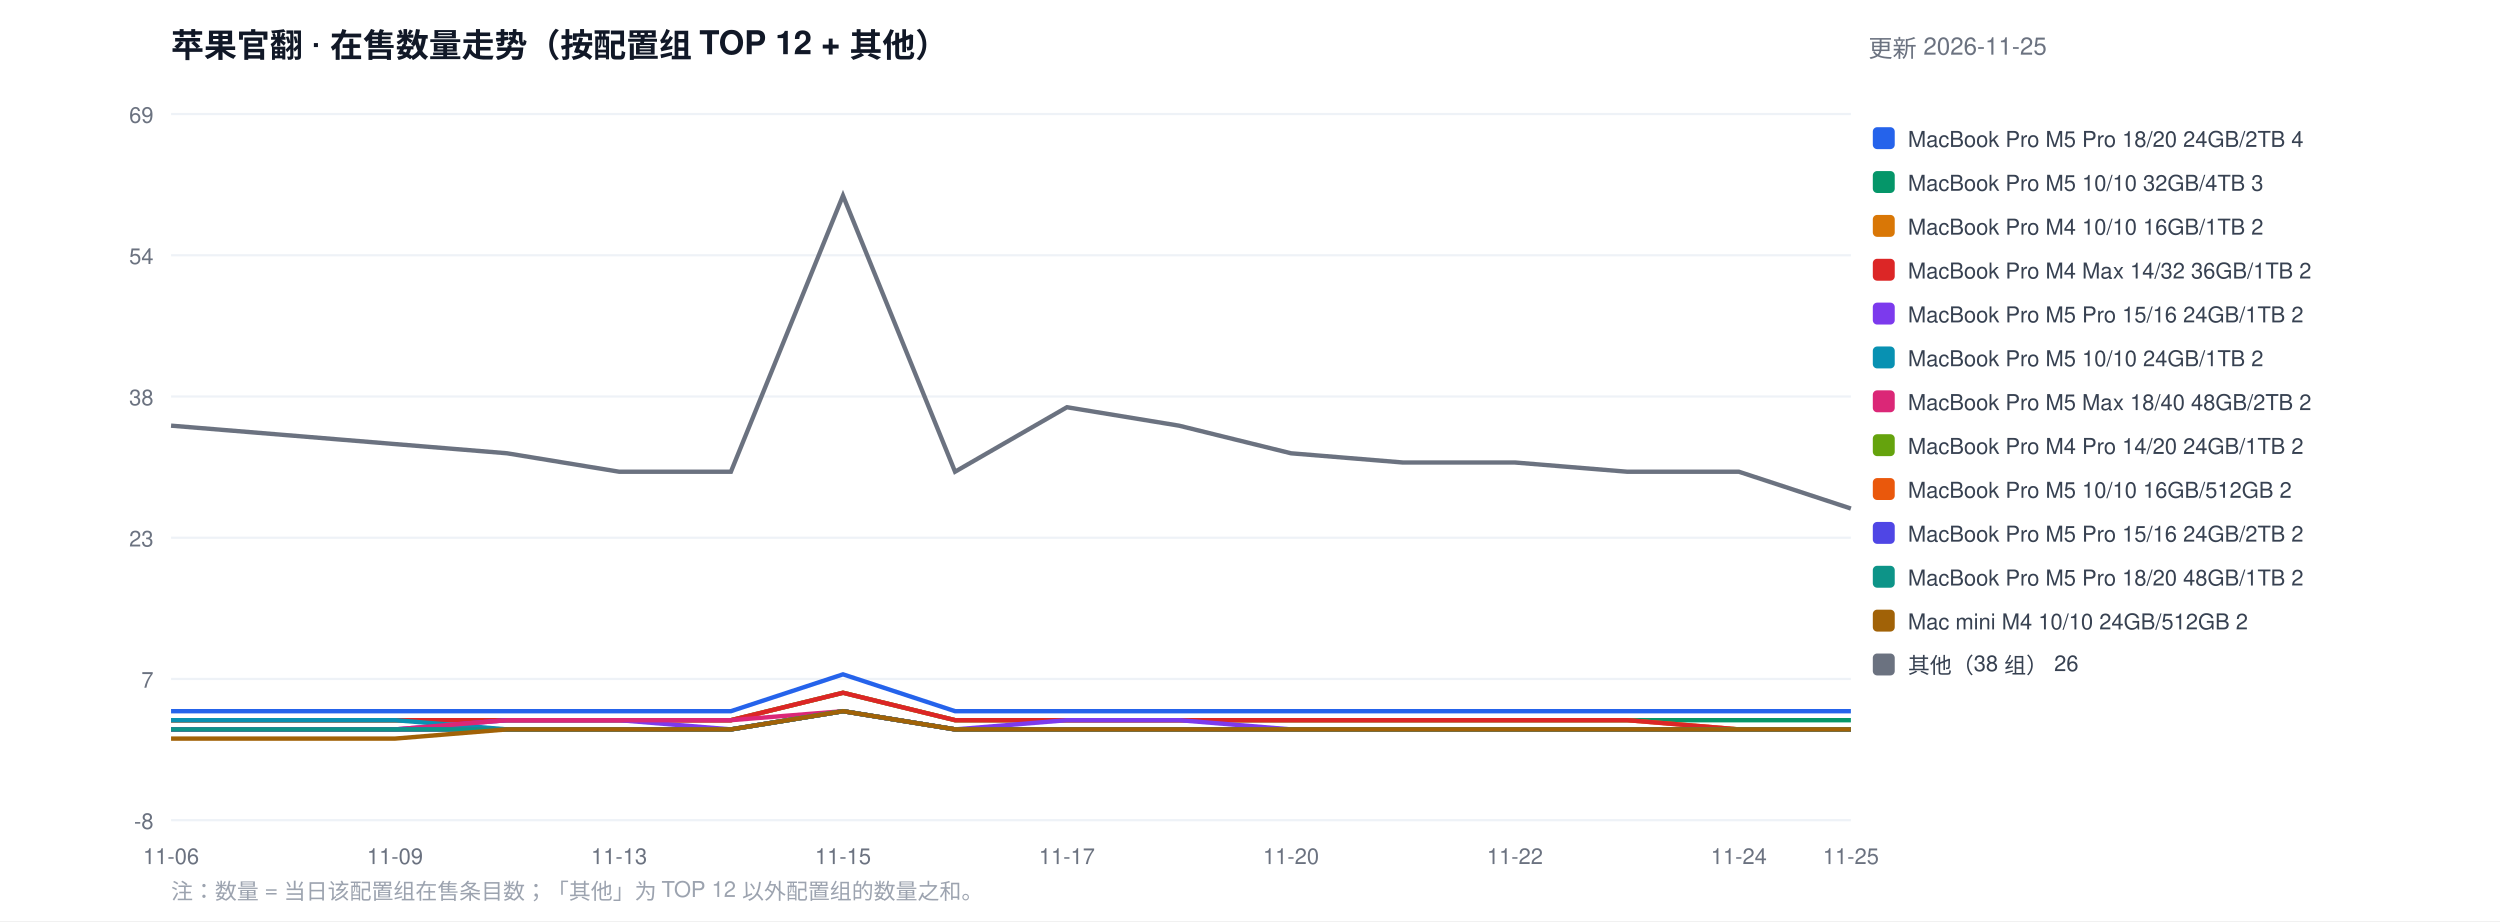
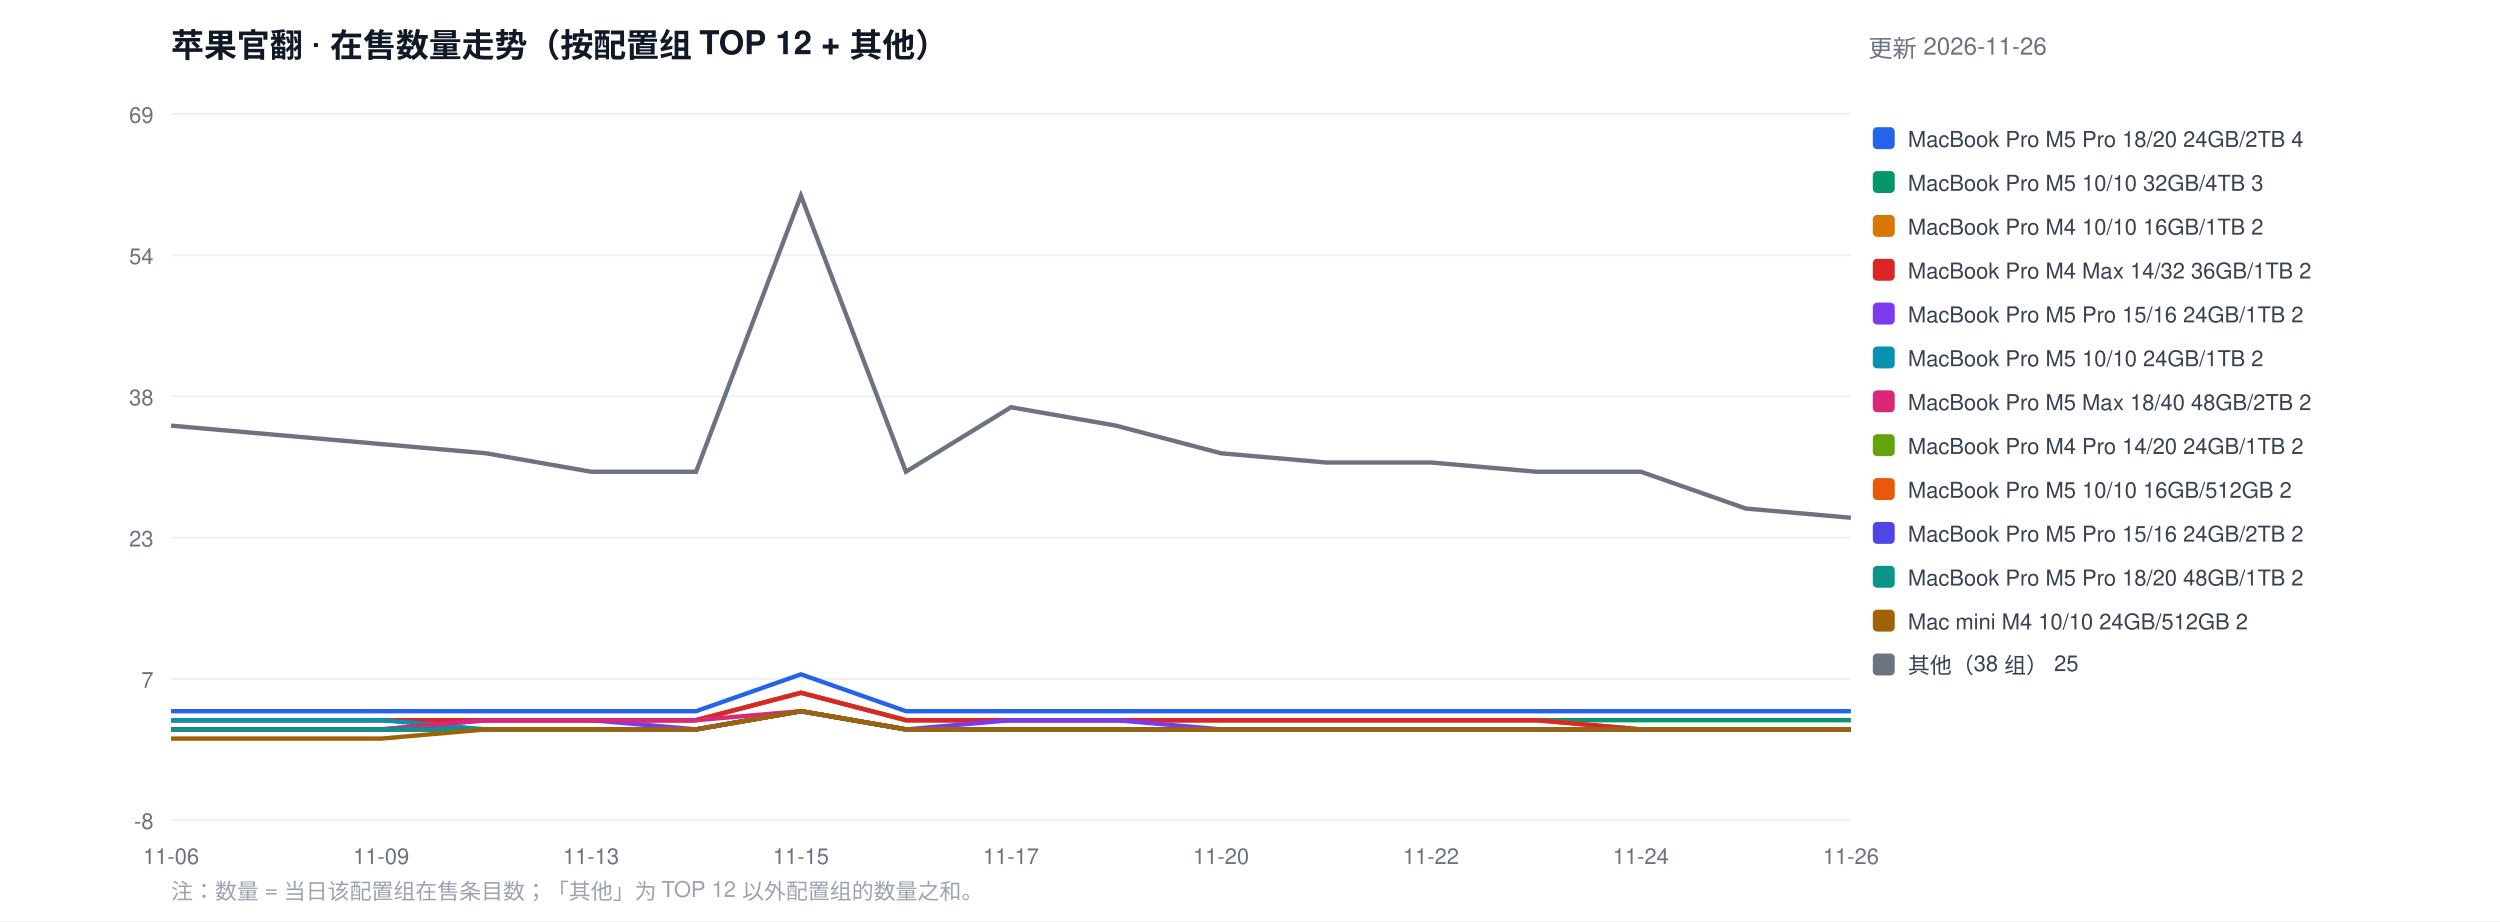
<svg xmlns="http://www.w3.org/2000/svg" width="1140" height="420" viewBox="0 0 1140 420" font-family="-apple-system,Segoe UI,Helvetica,Arial,sans-serif">
  <rect width="1140" height="420" fill="#ffffff" />
  <text x="78" y="26" font-size="15" font-weight="600" fill="#111827">苹果官翻 · 在售数量走势（按配置组 TOP 12 + 其他）</text>
-   <text x="852" y="26" font-size="11" fill="#6b7280">更新 2026-11-25</text>
+   <text x="852" y="26" font-size="11" fill="#6b7280">更新 2026-11-26</text>
  <line x1="78" y1="374.0" x2="844" y2="374.0" stroke="#eef2f7" />
  <text x="70" y="378.0" font-size="10" fill="#6b7280" text-anchor="end">-8</text>
  <line x1="78" y1="309.6" x2="844" y2="309.6" stroke="#eef2f7" />
  <text x="70" y="313.6" font-size="10" fill="#6b7280" text-anchor="end">7</text>
  <line x1="78" y1="245.2" x2="844" y2="245.2" stroke="#eef2f7" />
  <text x="70" y="249.2" font-size="10" fill="#6b7280" text-anchor="end">23</text>
  <line x1="78" y1="180.8" x2="844" y2="180.8" stroke="#eef2f7" />
  <text x="70" y="184.8" font-size="10" fill="#6b7280" text-anchor="end">38</text>
  <line x1="78" y1="116.4" x2="844" y2="116.4" stroke="#eef2f7" />
  <text x="70" y="120.4" font-size="10" fill="#6b7280" text-anchor="end">54</text>
  <line x1="78" y1="52.0" x2="844" y2="52.0" stroke="#eef2f7" />
  <text x="70" y="56.0" font-size="10" fill="#6b7280" text-anchor="end">69</text>
  <text x="78.0" y="394" font-size="10" fill="#6b7280" text-anchor="middle">11-06</text>
-   <text x="180.1" y="394" font-size="10" fill="#6b7280" text-anchor="middle">11-09</text>
-   <text x="282.3" y="394" font-size="10" fill="#6b7280" text-anchor="middle">11-13</text>
-   <text x="384.4" y="394" font-size="10" fill="#6b7280" text-anchor="middle">11-15</text>
-   <text x="486.5" y="394" font-size="10" fill="#6b7280" text-anchor="middle">11-17</text>
-   <text x="588.7" y="394" font-size="10" fill="#6b7280" text-anchor="middle">11-20</text>
-   <text x="690.8" y="394" font-size="10" fill="#6b7280" text-anchor="middle">11-22</text>
-   <text x="792.9" y="394" font-size="10" fill="#6b7280" text-anchor="middle">11-24</text>
-   <text x="844.0" y="394" font-size="10" fill="#6b7280" text-anchor="middle">11-25</text>
-   <polyline fill="none" stroke="#2563eb" stroke-width="2" points="78.0,324.3 129.1,324.3 180.1,324.3 231.2,324.3 282.3,324.3 333.3,324.3 384.4,307.5 435.5,324.3 486.5,324.3 537.6,324.3 588.7,324.3 639.7,324.3 690.8,324.3 741.9,324.3 792.9,324.3 844.0,324.3" />
-   <polyline fill="none" stroke="#059669" stroke-width="2" points="78.0,328.4 129.1,328.4 180.1,328.4 231.2,328.4 282.3,328.4 333.3,328.4 384.4,315.9 435.5,328.4 486.5,328.4 537.6,328.4 588.7,328.4 639.7,328.4 690.8,328.4 741.9,328.4 792.9,328.4 844.0,328.4" />
-   <polyline fill="none" stroke="#d97706" stroke-width="2" points="78.0,328.4 129.1,328.4 180.1,328.4 231.2,328.4 282.3,328.4 333.3,328.4 384.4,315.9 435.5,328.4 486.5,328.4 537.6,328.4 588.7,328.4 639.7,328.4 690.8,328.4 741.9,328.4 792.9,332.6 844.0,332.6" />
-   <polyline fill="none" stroke="#dc2626" stroke-width="2" points="78.0,328.4 129.1,328.4 180.1,328.4 231.2,328.4 282.3,328.4 333.3,328.4 384.4,315.9 435.5,328.4 486.5,328.4 537.6,328.4 588.7,328.4 639.7,328.4 690.8,328.4 741.9,328.4 792.9,332.6 844.0,332.6" />
-   <polyline fill="none" stroke="#7c3aed" stroke-width="2" points="78.0,332.6 129.1,332.6 180.1,332.6 231.2,328.4 282.3,328.4 333.3,332.6 384.4,324.3 435.5,332.6 486.5,328.4 537.6,328.4 588.7,332.6 639.7,332.6 690.8,332.6 741.9,332.6 792.9,332.6 844.0,332.6" />
-   <polyline fill="none" stroke="#0891b2" stroke-width="2" points="78.0,328.4 129.1,328.4 180.1,328.4 231.2,332.6 282.3,332.6 333.3,332.6 384.4,324.3 435.5,332.6 486.5,332.6 537.6,332.6 588.7,332.6 639.7,332.6 690.8,332.6 741.9,332.6 792.9,332.6 844.0,332.6" />
-   <polyline fill="none" stroke="#db2777" stroke-width="2" points="78.0,332.6 129.1,332.6 180.1,332.6 231.2,328.4 282.3,328.4 333.3,328.4 384.4,324.3 435.5,332.6 486.5,332.6 537.6,332.6 588.7,332.6 639.7,332.6 690.8,332.6 741.9,332.6 792.9,332.6 844.0,332.6" />
-   <polyline fill="none" stroke="#65a30d" stroke-width="2" points="78.0,332.6 129.1,332.6 180.1,332.6 231.2,332.6 282.3,332.6 333.3,332.6 384.4,324.3 435.5,332.6 486.5,332.6 537.6,332.6 588.7,332.6 639.7,332.6 690.8,332.6 741.9,332.6 792.9,332.6 844.0,332.6" />
-   <polyline fill="none" stroke="#ea580c" stroke-width="2" points="78.0,332.6 129.1,332.6 180.1,332.6 231.2,332.6 282.3,332.6 333.3,332.6 384.4,324.3 435.5,332.6 486.5,332.6 537.6,332.6 588.7,332.6 639.7,332.6 690.8,332.6 741.9,332.6 792.9,332.6 844.0,332.6" />
-   <polyline fill="none" stroke="#4f46e5" stroke-width="2" points="78.0,332.6 129.1,332.6 180.1,332.6 231.2,332.6 282.3,332.6 333.3,332.6 384.4,324.3 435.5,332.6 486.5,332.6 537.6,332.6 588.7,332.6 639.7,332.6 690.8,332.6 741.9,332.6 792.9,332.6 844.0,332.6" />
-   <polyline fill="none" stroke="#0d9488" stroke-width="2" points="78.0,332.6 129.1,332.6 180.1,332.6 231.2,332.6 282.3,332.6 333.3,332.6 384.4,324.3 435.5,332.6 486.5,332.6 537.6,332.6 588.7,332.6 639.7,332.6 690.8,332.6 741.9,332.6 792.9,332.6 844.0,332.6" />
-   <polyline fill="none" stroke="#a16207" stroke-width="2" points="78.0,336.8 129.1,336.8 180.1,336.8 231.2,332.6 282.3,332.6 333.3,332.6 384.4,324.3 435.5,332.6 486.5,332.6 537.6,332.6 588.7,332.6 639.7,332.6 690.8,332.6 741.9,332.6 792.9,332.6 844.0,332.6" />
-   <polyline fill="none" stroke="#6b7280" stroke-width="2" points="78.0,194.1 129.1,198.3 180.1,202.5 231.2,206.7 282.3,215.1 333.3,215.1 384.4,89.2 435.5,215.1 486.5,185.7 537.6,194.1 588.7,206.7 639.7,210.9 690.8,210.9 741.9,215.1 792.9,215.1 844.0,231.9" />
+   <text x="173.8" y="394" font-size="10" fill="#6b7280" text-anchor="middle">11-09</text>
+   <text x="269.5" y="394" font-size="10" fill="#6b7280" text-anchor="middle">11-13</text>
+   <text x="365.2" y="394" font-size="10" fill="#6b7280" text-anchor="middle">11-15</text>
+   <text x="461.0" y="394" font-size="10" fill="#6b7280" text-anchor="middle">11-17</text>
+   <text x="556.8" y="394" font-size="10" fill="#6b7280" text-anchor="middle">11-20</text>
+   <text x="652.5" y="394" font-size="10" fill="#6b7280" text-anchor="middle">11-22</text>
+   <text x="748.2" y="394" font-size="10" fill="#6b7280" text-anchor="middle">11-24</text>
+   <text x="844.0" y="394" font-size="10" fill="#6b7280" text-anchor="middle">11-26</text>
+   <polyline fill="none" stroke="#2563eb" stroke-width="2" points="78.0,324.3 125.9,324.3 173.8,324.3 221.6,324.3 269.5,324.3 317.4,324.3 365.2,307.5 413.1,324.3 461.0,324.3 508.9,324.3 556.8,324.3 604.6,324.3 652.5,324.3 700.4,324.3 748.2,324.3 796.1,324.3 844.0,324.3" />
+   <polyline fill="none" stroke="#059669" stroke-width="2" points="78.0,328.4 125.9,328.4 173.8,328.4 221.6,328.4 269.5,328.4 317.4,328.4 365.2,315.9 413.1,328.4 461.0,328.4 508.9,328.4 556.8,328.4 604.6,328.4 652.5,328.4 700.4,328.4 748.2,328.4 796.1,328.4 844.0,328.4" />
+   <polyline fill="none" stroke="#d97706" stroke-width="2" points="78.0,328.4 125.9,328.4 173.8,328.4 221.6,328.4 269.5,328.4 317.4,328.4 365.2,315.9 413.1,328.4 461.0,328.4 508.9,328.4 556.8,328.4 604.6,328.4 652.5,328.4 700.4,328.4 748.2,332.6 796.1,332.6 844.0,332.6" />
+   <polyline fill="none" stroke="#dc2626" stroke-width="2" points="78.0,328.4 125.9,328.4 173.8,328.4 221.6,328.4 269.5,328.4 317.4,328.4 365.2,315.9 413.1,328.4 461.0,328.4 508.9,328.4 556.8,328.4 604.6,328.4 652.5,328.4 700.4,328.4 748.2,332.6 796.1,332.6 844.0,332.6" />
+   <polyline fill="none" stroke="#7c3aed" stroke-width="2" points="78.0,332.6 125.9,332.6 173.8,332.6 221.6,328.4 269.5,328.4 317.4,332.6 365.2,324.3 413.1,332.6 461.0,328.4 508.9,328.4 556.8,332.6 604.6,332.6 652.5,332.6 700.4,332.6 748.2,332.6 796.1,332.6 844.0,332.6" />
+   <polyline fill="none" stroke="#0891b2" stroke-width="2" points="78.0,328.4 125.9,328.4 173.8,328.4 221.6,332.6 269.5,332.6 317.4,332.6 365.2,324.3 413.1,332.6 461.0,332.6 508.9,332.6 556.8,332.6 604.6,332.6 652.5,332.6 700.4,332.6 748.2,332.6 796.1,332.6 844.0,332.6" />
+   <polyline fill="none" stroke="#db2777" stroke-width="2" points="78.0,332.6 125.9,332.6 173.8,332.6 221.6,328.4 269.5,328.4 317.4,328.4 365.2,324.3 413.1,332.6 461.0,332.6 508.9,332.6 556.8,332.6 604.6,332.6 652.5,332.6 700.4,332.6 748.2,332.6 796.1,332.6 844.0,332.6" />
+   <polyline fill="none" stroke="#65a30d" stroke-width="2" points="78.0,332.6 125.9,332.6 173.8,332.6 221.6,332.6 269.5,332.6 317.4,332.6 365.2,324.3 413.1,332.6 461.0,332.6 508.9,332.6 556.8,332.6 604.6,332.6 652.5,332.6 700.4,332.6 748.2,332.6 796.1,332.6 844.0,332.6" />
+   <polyline fill="none" stroke="#ea580c" stroke-width="2" points="78.0,332.6 125.9,332.6 173.8,332.6 221.6,332.6 269.5,332.6 317.4,332.6 365.2,324.3 413.1,332.6 461.0,332.6 508.9,332.6 556.8,332.6 604.6,332.6 652.5,332.6 700.4,332.6 748.2,332.6 796.1,332.6 844.0,332.6" />
+   <polyline fill="none" stroke="#4f46e5" stroke-width="2" points="78.0,332.6 125.9,332.6 173.8,332.6 221.6,332.6 269.5,332.6 317.4,332.6 365.2,324.3 413.1,332.6 461.0,332.6 508.9,332.6 556.8,332.6 604.6,332.6 652.5,332.6 700.4,332.6 748.2,332.6 796.1,332.6 844.0,332.6" />
+   <polyline fill="none" stroke="#0d9488" stroke-width="2" points="78.0,332.6 125.9,332.6 173.8,332.6 221.6,332.6 269.5,332.6 317.4,332.6 365.2,324.3 413.1,332.6 461.0,332.6 508.9,332.6 556.8,332.6 604.6,332.6 652.5,332.6 700.4,332.6 748.2,332.6 796.1,332.6 844.0,332.6" />
+   <polyline fill="none" stroke="#a16207" stroke-width="2" points="78.0,336.8 125.9,336.8 173.8,336.8 221.6,332.6 269.5,332.6 317.4,332.6 365.2,324.3 413.1,332.6 461.0,332.6 508.9,332.6 556.8,332.6 604.6,332.6 652.5,332.6 700.4,332.6 748.2,332.6 796.1,332.6 844.0,332.6" />
+   <polyline fill="none" stroke="#6b7280" stroke-width="2" points="78.0,194.1 125.9,198.3 173.8,202.5 221.6,206.7 269.5,215.1 317.4,215.1 365.2,89.2 413.1,215.1 461.0,185.7 508.9,194.1 556.8,206.7 604.6,210.9 652.5,210.9 700.4,215.1 748.2,215.1 796.1,231.9 844.0,236.1" />
  <rect x="854" y="58" width="10" height="10" rx="2" fill="#2563eb" />
  <text x="870" y="67" font-size="10" fill="#374151">MacBook Pro M5 Pro 18/20 24GB/2TB 4</text>
  <rect x="854" y="78" width="10" height="10" rx="2" fill="#059669" />
  <text x="870" y="87" font-size="10" fill="#374151">MacBook Pro M5 10/10 32GB/4TB 3</text>
  <rect x="854" y="98" width="10" height="10" rx="2" fill="#d97706" />
  <text x="870" y="107" font-size="10" fill="#374151">MacBook Pro M4 10/10 16GB/1TB 2</text>
  <rect x="854" y="118" width="10" height="10" rx="2" fill="#dc2626" />
  <text x="870" y="127" font-size="10" fill="#374151">MacBook Pro M4 Max 14/32 36GB/1TB 2</text>
  <rect x="854" y="138" width="10" height="10" rx="2" fill="#7c3aed" />
  <text x="870" y="147" font-size="10" fill="#374151">MacBook Pro M5 Pro 15/16 24GB/1TB 2</text>
  <rect x="854" y="158" width="10" height="10" rx="2" fill="#0891b2" />
  <text x="870" y="167" font-size="10" fill="#374151">MacBook Pro M5 10/10 24GB/1TB 2</text>
  <rect x="854" y="178" width="10" height="10" rx="2" fill="#db2777" />
  <text x="870" y="187" font-size="10" fill="#374151">MacBook Pro M5 Max 18/40 48GB/2TB 2</text>
  <rect x="854" y="198" width="10" height="10" rx="2" fill="#65a30d" />
  <text x="870" y="207" font-size="10" fill="#374151">MacBook Pro M4 Pro 14/20 24GB/1TB 2</text>
  <rect x="854" y="218" width="10" height="10" rx="2" fill="#ea580c" />
  <text x="870" y="227" font-size="10" fill="#374151">MacBook Pro M5 10/10 16GB/512GB 2</text>
  <rect x="854" y="238" width="10" height="10" rx="2" fill="#4f46e5" />
  <text x="870" y="247" font-size="10" fill="#374151">MacBook Pro M5 Pro 15/16 24GB/2TB 2</text>
  <rect x="854" y="258" width="10" height="10" rx="2" fill="#0d9488" />
  <text x="870" y="267" font-size="10" fill="#374151">MacBook Pro M5 Pro 18/20 48GB/1TB 2</text>
  <rect x="854" y="278" width="10" height="10" rx="2" fill="#a16207" />
  <text x="870" y="287" font-size="10" fill="#374151">Mac mini M4 10/10 24GB/512GB 2</text>
  <rect x="854" y="298" width="10" height="10" rx="2" fill="#6b7280" />
-   <text x="870" y="307" font-size="10" fill="#374151">其他（38 组） 26</text>
+   <text x="870" y="307" font-size="10" fill="#374151">其他（38 组） 25</text>
  <text x="78" y="410" font-size="10" fill="#9ca3af">注：数量 = 当日该配置组在售条目数；「其他」为 TOP 12 以外配置组的数量之和。</text>
</svg>
